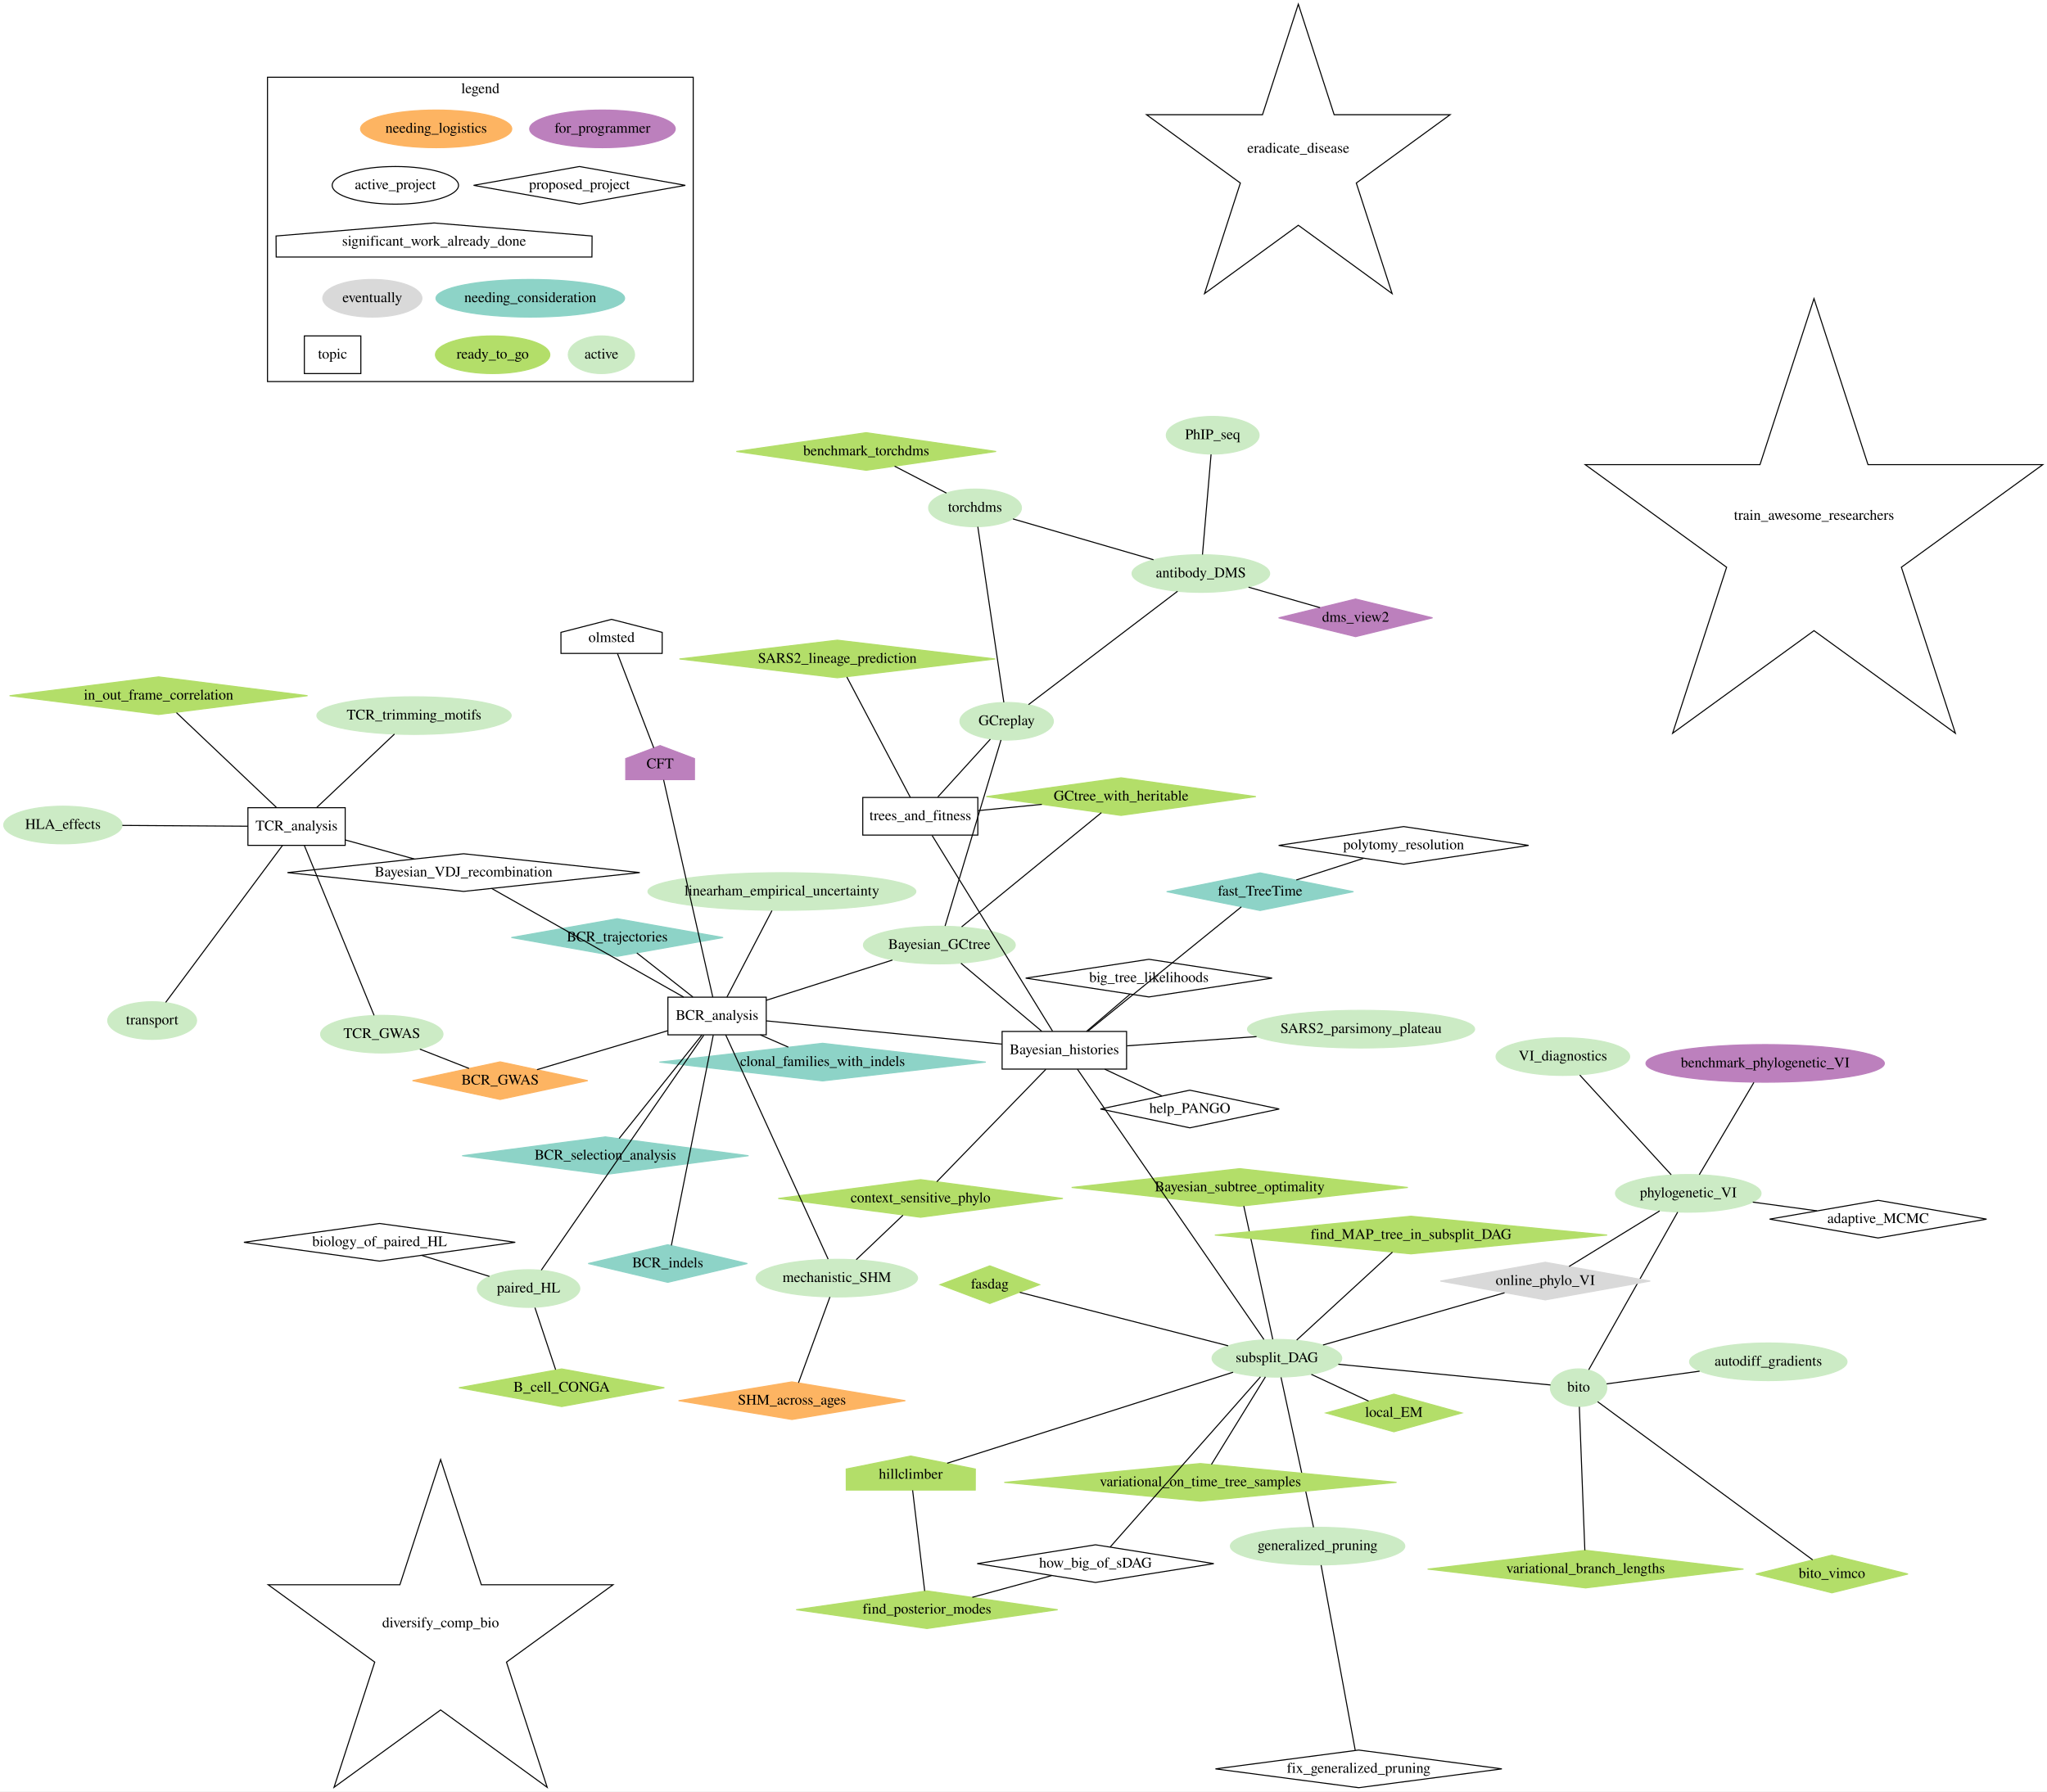
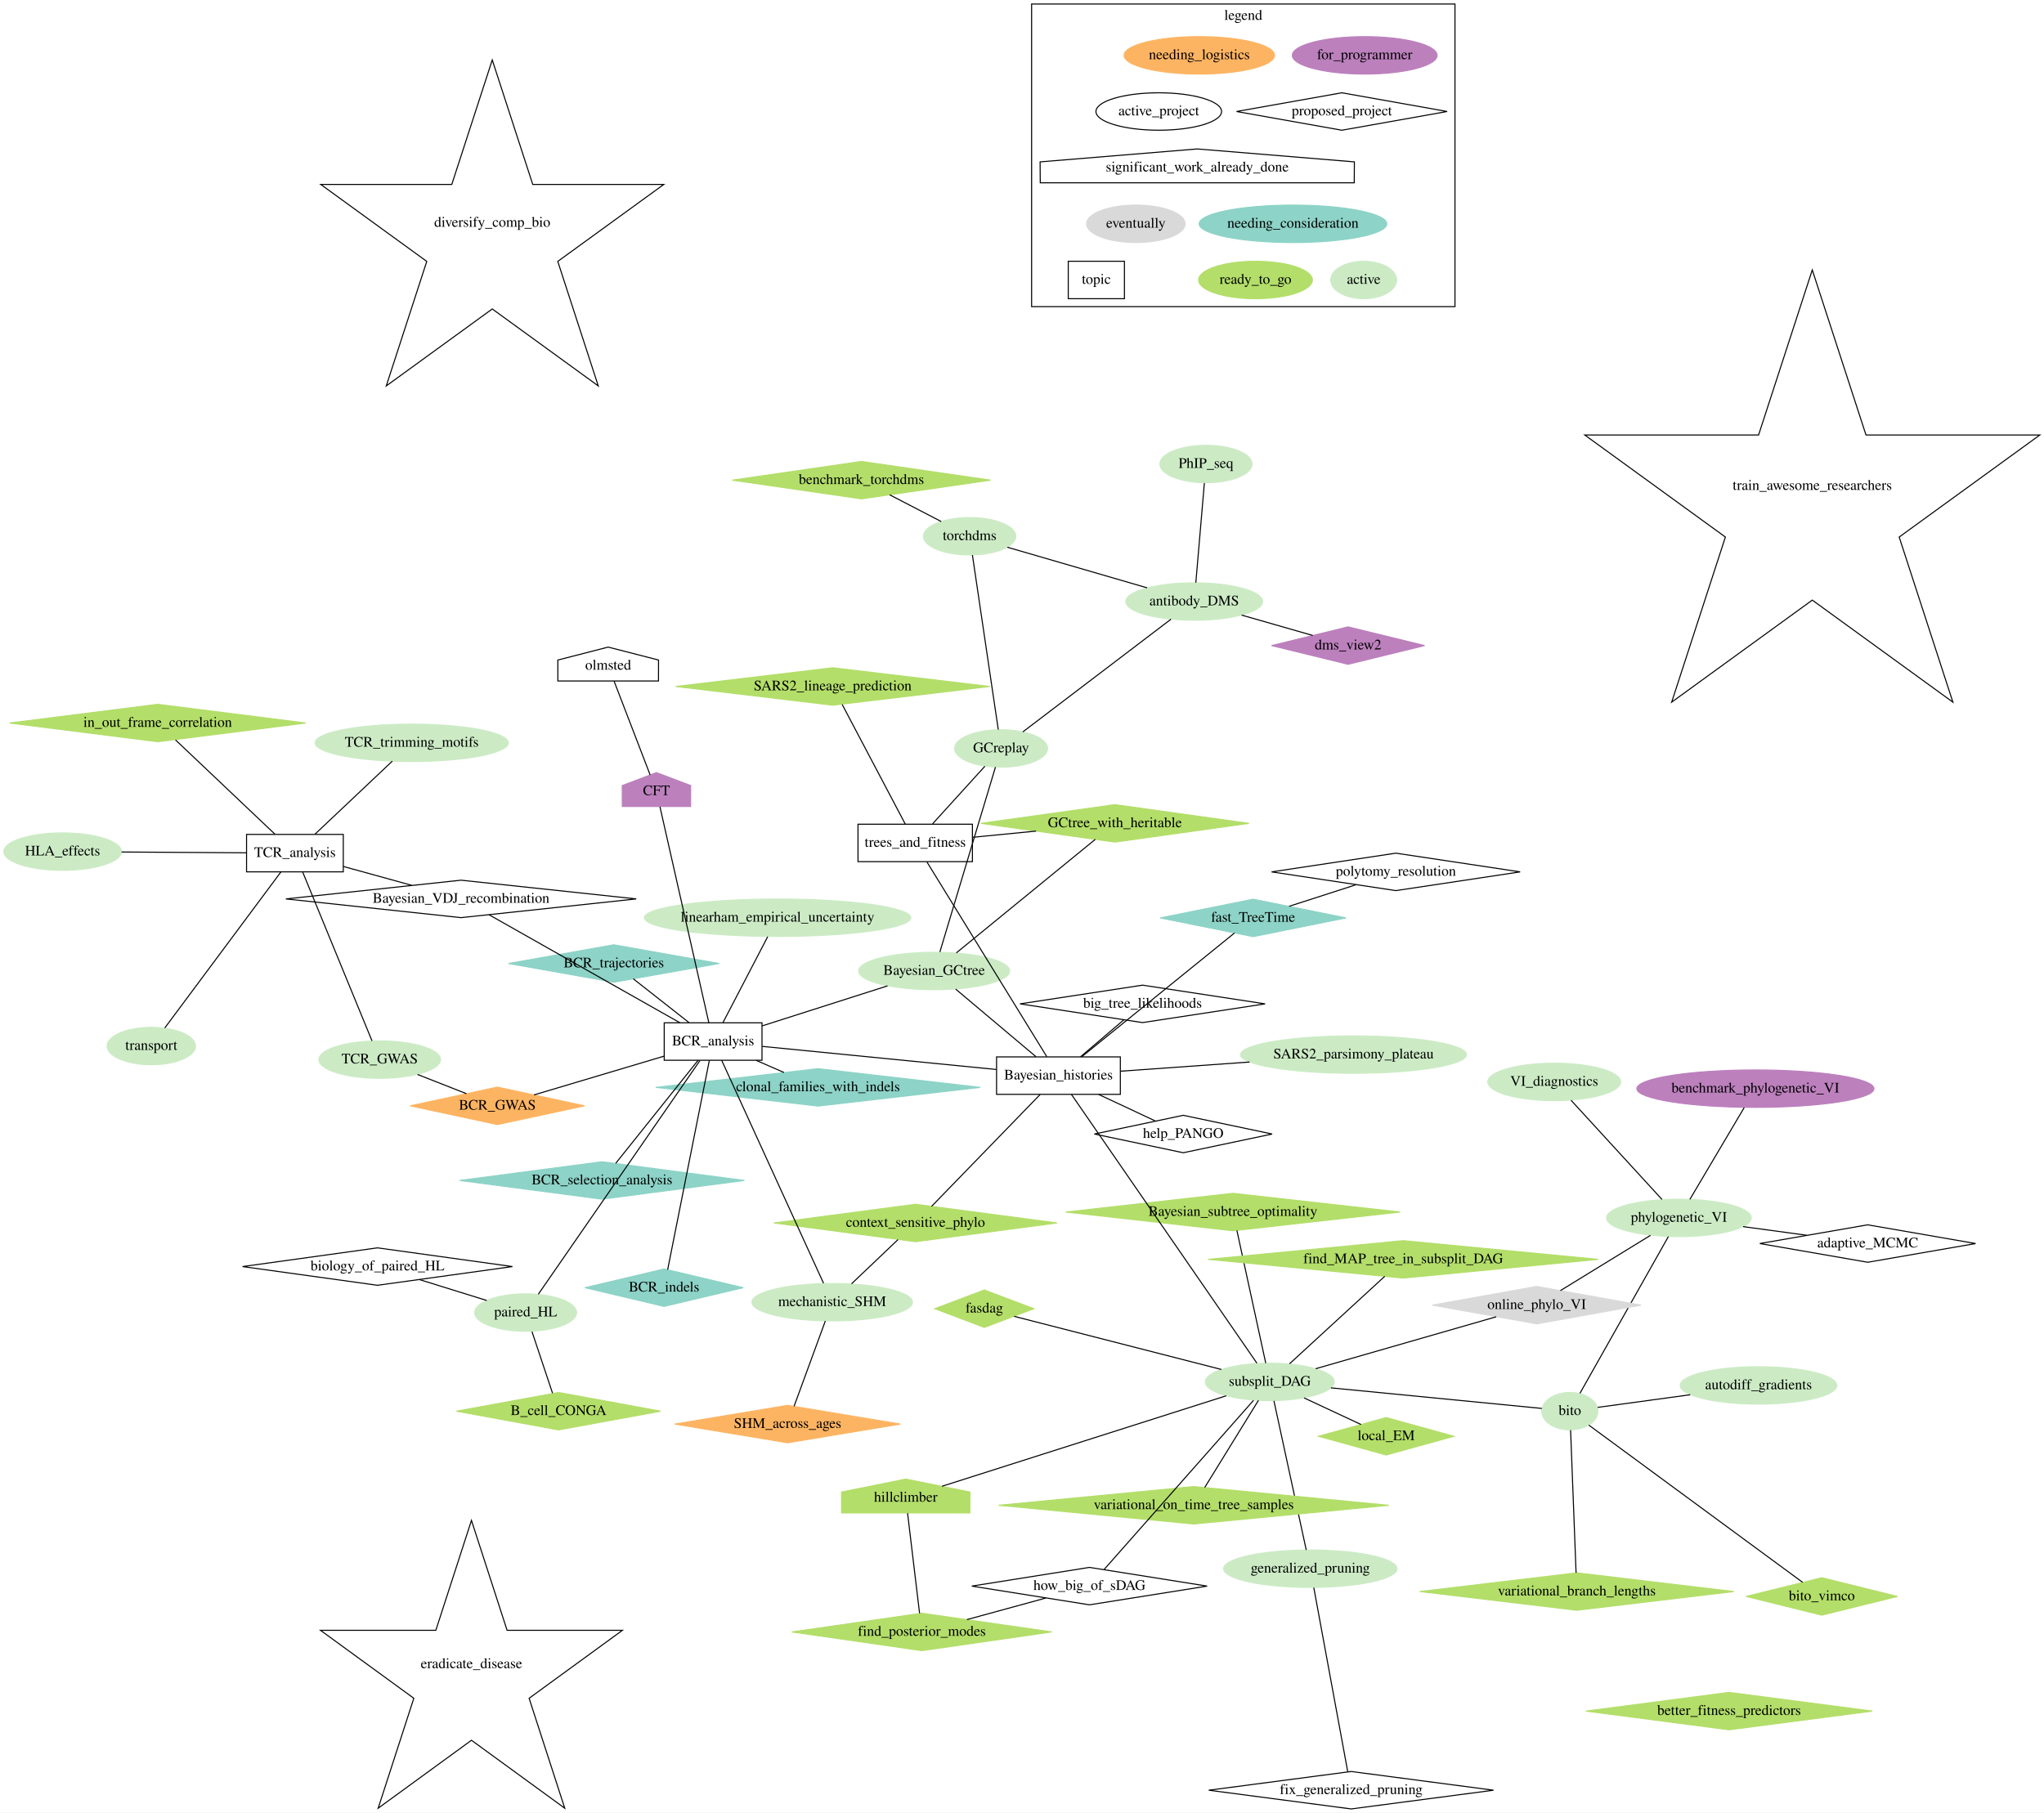
- <svg xmlns="http://www.w3.org/2000/svg" xmlns:xlink="http://www.w3.org/1999/xlink" width="1957pt" height="1713pt" viewBox="0.00 0.00 1957.00 1713.00">
-   <g id="graph0" class="graph" transform="scale(1 1) rotate(0) translate(4 1709)">
-     <polygon fill="#ffffff" stroke="transparent" points="-4,4 -4,-1709 1953,-1709 1953,4 -4,4" />
+ <svg xmlns="http://www.w3.org/2000/svg" xmlns:xlink="http://www.w3.org/1999/xlink" width="1965pt" height="1743pt" viewBox="0.00 0.00 1965.00 1743.00">
+   <g id="graph0" class="graph" transform="scale(1 1) rotate(0) translate(4 1739)">
+     <polygon fill="#ffffff" stroke="transparent" points="-4,4 -4,-1739 1961,-1739 1961,4 -4,4" />
    <g id="clust1" class="cluster">
-       <polygon fill="none" stroke="#000000" points="251.738,-1344.141 251.738,-1635.141 658.738,-1635.141 658.738,-1344.141 251.738,-1344.141" />
-       <text text-anchor="middle" x="455.238" y="-1619.941" font-family="Times,serif" font-size="14.00" fill="#000000">legend</text>
+       <polygon fill="none" stroke="#000000" points="987.738,-1444.141 987.738,-1735.141 1394.738,-1735.141 1394.738,-1444.141 987.738,-1444.141" />
+       <text text-anchor="middle" x="1191.238" y="-1719.941" font-family="Times,serif" font-size="14.00" fill="#000000">legend</text>
    </g>
    <g id="node1" class="node">
-       <ellipse fill="#bc80bd" stroke="#bc80bd" cx="571.976" cy="-1585.782" rx="69.588" ry="18" />
-       <text text-anchor="middle" x="571.976" y="-1582.082" font-family="Times,serif" font-size="14.00" fill="#000000">for_programmer</text>
+       <ellipse fill="#bc80bd" stroke="#bc80bd" cx="1307.976" cy="-1685.782" rx="69.588" ry="18" />
+       <text text-anchor="middle" x="1307.976" y="-1682.082" font-family="Times,serif" font-size="14.00" fill="#000000">for_programmer</text>
    </g>
    <g id="node2" class="node">
-       <ellipse fill="#ccebc5" stroke="#ccebc5" cx="570.976" cy="-1369.782" rx="31.695" ry="18" />
-       <text text-anchor="middle" x="570.976" y="-1366.082" font-family="Times,serif" font-size="14.00" fill="#000000">active</text>
+       <ellipse fill="#ccebc5" stroke="#ccebc5" cx="1306.976" cy="-1469.782" rx="31.695" ry="18" />
+       <text text-anchor="middle" x="1306.976" y="-1466.082" font-family="Times,serif" font-size="14.00" fill="#000000">active</text>
    </g>
    <g id="node3" class="node">
-       <ellipse fill="#b3de69" stroke="#b3de69" cx="466.976" cy="-1369.782" rx="54.691" ry="18" />
-       <text text-anchor="middle" x="466.976" y="-1366.082" font-family="Times,serif" font-size="14.00" fill="#000000">ready_to_go</text>
+       <ellipse fill="#b3de69" stroke="#b3de69" cx="1202.976" cy="-1469.782" rx="54.691" ry="18" />
+       <text text-anchor="middle" x="1202.976" y="-1466.082" font-family="Times,serif" font-size="14.00" fill="#000000">ready_to_go</text>
    </g>
    <g id="node4" class="node">
-       <ellipse fill="#fdb462" stroke="#fdb462" cx="412.976" cy="-1585.782" rx="72.287" ry="18" />
-       <text text-anchor="middle" x="412.976" y="-1582.082" font-family="Times,serif" font-size="14.00" fill="#000000">needing_logistics</text>
+       <ellipse fill="#fdb462" stroke="#fdb462" cx="1148.976" cy="-1685.782" rx="72.287" ry="18" />
+       <text text-anchor="middle" x="1148.976" y="-1682.082" font-family="Times,serif" font-size="14.00" fill="#000000">needing_logistics</text>
    </g>
    <g id="node5" class="node">
-       <ellipse fill="#8dd3c7" stroke="#8dd3c7" cx="502.976" cy="-1423.782" rx="90.184" ry="18" />
-       <text text-anchor="middle" x="502.976" y="-1420.082" font-family="Times,serif" font-size="14.00" fill="#000000">needing_consideration</text>
+       <ellipse fill="#8dd3c7" stroke="#8dd3c7" cx="1238.976" cy="-1523.782" rx="90.184" ry="18" />
+       <text text-anchor="middle" x="1238.976" y="-1520.082" font-family="Times,serif" font-size="14.00" fill="#000000">needing_consideration</text>
    </g>
    <g id="node6" class="node">
-       <ellipse fill="#d9d9d9" stroke="#d9d9d9" cx="351.976" cy="-1423.782" rx="47.392" ry="18" />
-       <text text-anchor="middle" x="351.976" y="-1420.082" font-family="Times,serif" font-size="14.00" fill="#000000">eventually</text>
+       <ellipse fill="#d9d9d9" stroke="#d9d9d9" cx="1087.976" cy="-1523.782" rx="47.392" ry="18" />
+       <text text-anchor="middle" x="1087.976" y="-1520.082" font-family="Times,serif" font-size="14.00" fill="#000000">eventually</text>
    </g>
    <g id="node7" class="node">
-       <polygon fill="none" stroke="#000000" points="340.976,-1387.782 286.976,-1387.782 286.976,-1351.782 340.976,-1351.782 340.976,-1387.782" />
-       <text text-anchor="middle" x="313.976" y="-1366.082" font-family="Times,serif" font-size="14.00" fill="#000000">topic</text>
+       <polygon fill="none" stroke="#000000" points="1076.976,-1487.782 1022.976,-1487.782 1022.976,-1451.782 1076.976,-1451.782 1076.976,-1487.782" />
+       <text text-anchor="middle" x="1049.976" y="-1466.082" font-family="Times,serif" font-size="14.00" fill="#000000">topic</text>
    </g>
    <g id="node8" class="node">
-       <polygon fill="none" stroke="#000000" points="562.044,-1483.344 410.976,-1495.782 259.908,-1483.344 260.049,-1463.219 561.903,-1463.219 562.044,-1483.344" />
-       <text text-anchor="middle" x="410.976" y="-1474.082" font-family="Times,serif" font-size="14.00" fill="#000000">significant_work_already_done</text>
+       <polygon fill="none" stroke="#000000" points="1298.044,-1583.344 1146.976,-1595.782 995.908,-1583.344 996.049,-1563.219 1297.903,-1563.219 1298.044,-1583.344" />
+       <text text-anchor="middle" x="1146.976" y="-1574.082" font-family="Times,serif" font-size="14.00" fill="#000000">significant_work_already_done</text>
    </g>
    <g id="node9" class="node">
-       <polygon fill="none" stroke="#000000" points="549.976,-1549.782 448.762,-1531.782 549.976,-1513.782 651.191,-1531.782 549.976,-1549.782" />
-       <text text-anchor="middle" x="549.976" y="-1528.082" font-family="Times,serif" font-size="14.00" fill="#000000">proposed_project</text>
+       <polygon fill="none" stroke="#000000" points="1285.976,-1649.782 1184.762,-1631.782 1285.976,-1613.782 1387.191,-1631.782 1285.976,-1649.782" />
+       <text text-anchor="middle" x="1285.976" y="-1628.082" font-family="Times,serif" font-size="14.00" fill="#000000">proposed_project</text>
    </g>
    <g id="node10" class="node">
-       <ellipse fill="none" stroke="#000000" cx="373.976" cy="-1531.782" rx="60.389" ry="18" />
-       <text text-anchor="middle" x="373.976" y="-1528.082" font-family="Times,serif" font-size="14.00" fill="#000000">active_project</text>
+       <ellipse fill="none" stroke="#000000" cx="1109.976" cy="-1631.782" rx="60.389" ry="18" />
+       <text text-anchor="middle" x="1109.976" y="-1628.082" font-family="Times,serif" font-size="14.00" fill="#000000">active_project</text>
    </g>
    <g id="node11" class="node">
      <g id="a_node11">
        <a xlink:title="Do posterior estimation using Will's GCtree framework.">
          <ellipse fill="#ccebc5" stroke="#ccebc5" cx="894.052" cy="-805.317" rx="72.588" ry="18" />
          <text text-anchor="middle" x="894.052" y="-801.617" font-family="Times,serif" font-size="14.00" fill="#000000">Bayesian_GCtree</text>
        </a>
      </g>
    </g>
    <g id="node12" class="node">
      <g id="a_node12">
        <a xlink:title="A big collaboration with the Victora and Bloom labs to understand GC maturation with replicate samples.">
          <ellipse fill="#ccebc5" stroke="#ccebc5" cx="958.369" cy="-1019.304" rx="44.693" ry="18" />
          <text text-anchor="middle" x="958.369" y="-1015.604" font-family="Times,serif" font-size="14.00" fill="#000000">GCreplay</text>
        </a>
      </g>
    </g>
    <g id="edge30" class="edge">
      <path fill="none" stroke="#000000" d="M899.535,-823.562C911.717,-864.091 940.906,-961.204 952.99,-1001.407" />
    </g>
    <g id="node53" class="node">
      <g id="a_node53">
        <a xlink:title="GCtree operates under the assumption of a neutral branching process, the parameters of which do not change through the tree. Can we extend this to a process with a heritable component?">
          <polygon fill="#b3de69" stroke="#b3de69" points="1067.785,-965.277 938.921,-947.277 1067.785,-929.277 1196.649,-947.277 1067.785,-965.277" />
          <text text-anchor="middle" x="1067.785" y="-943.577" font-family="Times,serif" font-size="14.00" fill="#000000">GCtree_with_heritable</text>
        </a>
      </g>
    </g>
    <g id="edge31" class="edge">
      <path fill="none" stroke="#000000" d="M915.355,-822.724C949.605,-850.711 1016.366,-905.262 1048.966,-931.9" />
    </g>
    <g id="node25" class="node">
      <g id="a_node25">
        <a xlink:title="What can we learn from deep mutational scanning on antibodies?">
          <ellipse fill="#ccebc5" stroke="#ccebc5" cx="1144.06" cy="-1160.582" rx="65.789" ry="18" />
          <text text-anchor="middle" x="1144.06" y="-1156.882" font-family="Times,serif" font-size="14.00" fill="#000000">antibody_DMS</text>
        </a>
      </g>
    </g>
    <g id="edge33" class="edge">
      <path fill="none" stroke="#000000" d="M979.309,-1035.236C1014.593,-1062.081 1085.576,-1116.086 1121.756,-1143.613" />
    </g>
    <g id="node28" class="node">
      <g id="a_node28">
        <a xlink:title="Develop a DMS analysis package using a modern machine-learning library.">
          <ellipse fill="#ccebc5" stroke="#ccebc5" cx="928.154" cy="-1223.345" rx="44.393" ry="18" />
          <text text-anchor="middle" x="928.154" y="-1219.645" font-family="Times,serif" font-size="14.00" fill="#000000">torchdms</text>
        </a>
      </g>
    </g>
    <g id="edge32" class="edge">
      <path fill="none" stroke="#000000" d="M955.688,-1037.411C949.954,-1076.131 936.558,-1166.594 930.829,-1205.278" />
    </g>
    <g id="node13" class="node">
      <g id="a_node13">
        <a xlink:title="Assya's project understanding the effects of HLA on repertoire.">
          <ellipse fill="#ccebc5" stroke="#ccebc5" cx="56.174" cy="-920.1" rx="56.59" ry="18" />
          <text text-anchor="middle" x="56.174" y="-916.4" font-family="Times,serif" font-size="14.00" fill="#000000">HLA_effects</text>
        </a>
      </g>
    </g>
    <g id="node14" class="node">
      <g id="a_node14">
        <a xlink:title="Develop statistics and software tools for PhIP-seq analyses.">
          <ellipse fill="#ccebc5" stroke="#ccebc5" cx="1155.39" cy="-1292.812" rx="44.393" ry="18" />
          <text text-anchor="middle" x="1155.39" y="-1289.112" font-family="Times,serif" font-size="14.00" fill="#000000">PhIP_seq</text>
        </a>
      </g>
    </g>
    <g id="node15" class="node">
      <g id="a_node15">
        <a xlink:title="GWAS to infer TCR-repertoire features.">
          <ellipse fill="#ccebc5" stroke="#ccebc5" cx="361.018" cy="-720.108" rx="58.49" ry="18" />
          <text text-anchor="middle" x="361.018" y="-716.408" font-family="Times,serif" font-size="14.00" fill="#000000">TCR_GWAS</text>
        </a>
      </g>
    </g>
    <g id="node16" class="node">
      <g id="a_node16">
        <a xlink:title="What sequence-level features determine trimming of TCRs in VDJ recombination?">
          <ellipse fill="#ccebc5" stroke="#ccebc5" cx="391.814" cy="-1024.726" rx="92.883" ry="18" />
          <text text-anchor="middle" x="391.814" y="-1021.026" font-family="Times,serif" font-size="14.00" fill="#000000">TCR_trimming_motifs</text>
        </a>
      </g>
    </g>
    <g id="node17" class="node">
      <g id="a_node17">
        <a xlink:title="Bayesian Inference of Trees via Optimization: a C++/python package">
          <ellipse fill="#ccebc5" stroke="#ccebc5" cx="1505.193" cy="-382.046" rx="27" ry="18" />
          <text text-anchor="middle" x="1505.193" y="-378.346" font-family="Times,serif" font-size="14.00" fill="#000000">bito</text>
        </a>
      </g>
    </g>
    <g id="node18" class="node">
      <g id="a_node18">
        <a xlink:title="How fast is autodiff for phylogenetically-relevant gradients?">
          <ellipse fill="#ccebc5" stroke="#ccebc5" cx="1686.543" cy="-406.821" rx="75.287" ry="18" />
          <text text-anchor="middle" x="1686.543" y="-403.121" font-family="Times,serif" font-size="14.00" fill="#000000">autodiff_gradients</text>
        </a>
      </g>
    </g>
    <g id="edge4" class="edge">
      <path fill="none" stroke="#000000" d="M1531.952,-385.702C1555.303,-388.892 1590.159,-393.654 1620.867,-397.849" />
    </g>
    <g id="node23" class="node">
      <g id="a_node23">
        <a xlink:title="Do variational inference of continuous parameters in phylogenetics.">
          <ellipse fill="#ccebc5" stroke="#ccebc5" cx="1610.024" cy="-567.884" rx="69.588" ry="18" />
          <text text-anchor="middle" x="1610.024" y="-564.184" font-family="Times,serif" font-size="14.00" fill="#000000">phylogenetic_VI</text>
        </a>
      </g>
    </g>
    <g id="edge2" class="edge">
      <path fill="none" stroke="#000000" d="M1514.868,-399.196C1534.686,-434.33 1579.73,-514.18 1599.913,-549.96" />
    </g>
    <g id="node27" class="node">
      <g id="a_node27">
        <a xlink:title="Formalize definitions of and basic lemmas for the subsplit DAG.">
          <ellipse fill="#ccebc5" stroke="#ccebc5" cx="1216.743" cy="-410.189" rx="61.99" ry="18" />
          <text text-anchor="middle" x="1216.743" y="-406.489" font-family="Times,serif" font-size="14.00" fill="#000000">subsplit_DAG</text>
        </a>
      </g>
    </g>
    <g id="edge7" class="edge">
      <path fill="none" stroke="#000000" d="M1478.316,-384.668C1432.302,-389.158 1337.418,-398.415 1275.469,-404.459" />
    </g>
    <g id="node55" class="node">
      <g id="a_node55">
        <a xlink:title="Get Cheng's normalizing flow code working.">
          <polygon fill="#b3de69" stroke="#b3de69" points="1511.853,-226.595 1360.869,-208.595 1511.853,-190.595 1662.837,-208.595 1511.853,-226.595" />
          <text text-anchor="middle" x="1511.853" y="-204.895" font-family="Times,serif" font-size="14.00" fill="#000000">variational_branch_lengths</text>
        </a>
      </g>
    </g>
    <g id="edge6" class="edge">
      <path fill="none" stroke="#000000" d="M1505.893,-363.812C1507.176,-330.412 1509.887,-259.802 1511.162,-226.585" />
    </g>
    <g id="node56" class="node">
      <g id="a_node56">
        <a xlink:title="Get VIMCO working in bito.">
          <polygon fill="#b3de69" stroke="#b3de69" points="1747.372,-221.899 1674.645,-203.899 1747.372,-185.899 1820.099,-203.899 1747.372,-221.899" />
          <text text-anchor="middle" x="1747.372" y="-200.199" font-family="Times,serif" font-size="14.00" fill="#000000">bito_vimco</text>
        </a>
      </g>
    </g>
    <g id="edge5" class="edge">
      <path fill="none" stroke="#000000" d="M1523.396,-368.656C1568.277,-335.642 1683.856,-250.621 1728.958,-217.444" />
    </g>
    <g id="node19" class="node">
      <g id="a_node19">
        <a xlink:title="Generalization of the Felsenstein pruning algorithm to the subsplit DAG.">
          <ellipse fill="#ccebc5" stroke="#ccebc5" cx="1255.66" cy="-230.554" rx="83.386" ry="18" />
          <text text-anchor="middle" x="1255.66" y="-226.854" font-family="Times,serif" font-size="14.00" fill="#000000">generalized_pruning</text>
        </a>
      </g>
    </g>
    <g id="node52" class="node">
      <g id="a_node52">
        <a xlink:title="How could we fix marginalization issues with generalized pruning?">
          <polygon fill="none" stroke="#000000" points="1294.929,-35.563 1158.02,-17.563 1294.929,.437 1431.838,-17.563 1294.929,-35.563" />
          <text text-anchor="middle" x="1294.929" y="-13.863" font-family="Times,serif" font-size="14.00" fill="#000000">fix_generalized_pruning</text>
        </a>
      </g>
    </g>
    <g id="edge20" class="edge">
      <path fill="none" stroke="#000000" d="M1259.008,-212.395C1266.446,-172.054 1284.267,-75.392 1291.645,-35.376" />
    </g>
    <g id="node20" class="node">
      <g id="a_node20">
        <a xlink:title="linearham is our Bayesian method for doing inference of BCR lineage evolution. If we apply it to well-known data sets from the literature, how much uncertainty is there in ancestral sequence inference?">
          <ellipse fill="#ccebc5" stroke="#ccebc5" cx="743.518" cy="-856.526" rx="128.077" ry="18" />
          <text text-anchor="middle" x="743.518" y="-852.826" font-family="Times,serif" font-size="14.00" fill="#000000">linearham_empirical_uncertainty</text>
        </a>
      </g>
    </g>
    <g id="node21" class="node">
      <g id="a_node21">
        <a xlink:title="Design and fit mechanistically-based probabilistic models of the somatic hypermutation process.">
          <ellipse fill="#ccebc5" stroke="#ccebc5" cx="796.04" cy="-486.823" rx="77.187" ry="18" />
          <text text-anchor="middle" x="796.04" y="-483.123" font-family="Times,serif" font-size="14.00" fill="#000000">mechanistic_SHM</text>
        </a>
      </g>
    </g>
    <g id="node41" class="node">
      <g id="a_node41">
        <a xlink:title="Develop phyogenetic methods that enable inference under context-sensitive models.">
          <polygon fill="#b3de69" stroke="#b3de69" points="876.097,-581.024 740.027,-563.024 876.097,-545.024 1012.168,-563.024 876.097,-581.024" />
          <text text-anchor="middle" x="876.097" y="-559.324" font-family="Times,serif" font-size="14.00" fill="#000000">context_sensitive_phylo</text>
        </a>
      </g>
    </g>
    <g id="edge64" class="edge">
      <path fill="none" stroke="#000000" d="M814.608,-504.497C828.096,-517.335 846.199,-534.566 859.266,-547.004" />
    </g>
    <g id="node43" class="node">
      <g id="a_node43">
        <a xlink:title="Perform a detailed investigation of how SHM changes as people age.">
          <polygon fill="#fdb462" stroke="#fdb462" points="753.111,-387.63 644.69,-369.63 753.111,-351.63 861.532,-369.63 753.111,-387.63" />
          <text text-anchor="middle" x="753.111" y="-365.93" font-family="Times,serif" font-size="14.00" fill="#000000">SHM_across_ages</text>
        </a>
      </g>
    </g>
    <g id="edge55" class="edge">
      <path fill="none" stroke="#000000" d="M789.426,-468.769C781.241,-446.425 767.406,-408.655 759.383,-386.751" />
    </g>
    <g id="node22" class="node">
      <g id="a_node22">
        <a xlink:title="Perform clonal family inference with paired heavy and light chain sequences.">
          <ellipse fill="#ccebc5" stroke="#ccebc5" cx="501.324" cy="-476.862" rx="48.993" ry="18" />
          <text text-anchor="middle" x="501.324" y="-473.162" font-family="Times,serif" font-size="14.00" fill="#000000">paired_HL</text>
        </a>
      </g>
    </g>
    <g id="node40" class="node">
      <g id="a_node40">
        <a xlink:title="Adapt CONGA (https://paperpile.com/shared/w2jo9E) for BCR sequences.">
          <polygon fill="#b3de69" stroke="#b3de69" points="532.954,-400.019 434.754,-382.019 532.954,-364.019 631.154,-382.019 532.954,-400.019" />
          <text text-anchor="middle" x="532.954" y="-378.319" font-family="Times,serif" font-size="14.00" fill="#000000">B_cell_CONGA</text>
        </a>
      </g>
    </g>
    <g id="edge65" class="edge">
      <path fill="none" stroke="#000000" d="M507.423,-458.575C513.131,-441.458 521.598,-416.071 527.194,-399.29" />
    </g>
    <g id="node45" class="node">
      <g id="a_node45">
        <a xlink:title="What does paired clustering tell us about how heavy and light chain clustering works?">
          <polygon fill="none" stroke="#000000" points="358.902,-539.093 229.199,-521.093 358.902,-503.093 488.604,-521.093 358.902,-539.093" />
          <text text-anchor="middle" x="358.902" y="-517.393" font-family="Times,serif" font-size="14.00" fill="#000000">biology_of_paired_HL</text>
        </a>
      </g>
    </g>
    <g id="edge48" class="edge">
      <path fill="none" stroke="#000000" d="M463.905,-488.483C443.96,-494.678 419.411,-502.301 399.066,-508.62" />
    </g>
    <g id="node24" class="node">
      <g id="a_node24">
        <a xlink:title="How well are existing phylo VI tools doing?">
          <ellipse fill="#bc80bd" stroke="#bc80bd" cx="1683.551" cy="-692.166" rx="113.98" ry="18" />
          <text text-anchor="middle" x="1683.551" y="-688.466" font-family="Times,serif" font-size="14.00" fill="#000000">benchmark_phylogenetic_VI</text>
        </a>
      </g>
    </g>
    <g id="edge9" class="edge">
      <path fill="none" stroke="#000000" d="M1620.559,-585.691C1634.457,-609.183 1658.79,-650.313 1672.797,-673.989" />
    </g>
    <g id="node60" class="node">
      <g id="a_node60">
        <a xlink:title="Use variational inference as a proposal distribution for MCMC.">
          <polygon fill="none" stroke="#000000" points="1791.526,-561.233 1687.796,-543.233 1791.526,-525.233 1895.255,-543.233 1791.526,-561.233" />
          <text text-anchor="middle" x="1791.526" y="-539.533" font-family="Times,serif" font-size="14.00" fill="#000000">adaptive_MCMC</text>
        </a>
      </g>
    </g>
    <g id="edge1" class="edge">
      <path fill="none" stroke="#000000" d="M1671.726,-559.504C1691.56,-556.81 1713.464,-553.835 1733.059,-551.174" />
    </g>
    <g id="node62" class="node">
      <g id="a_node62">
        <a xlink:title="Online (i.e. incremental) phylogenetic variational inference.">
          <polygon fill="#d9d9d9" stroke="#d9d9d9" points="1473.327,-502.013 1372.95,-484.013 1473.327,-466.013 1573.704,-484.013 1473.327,-502.013" />
          <text text-anchor="middle" x="1473.327" y="-480.313" font-family="Times,serif" font-size="14.00" fill="#000000">online_phylo_VI</text>
        </a>
      </g>
    </g>
    <g id="edge8" class="edge">
      <path fill="none" stroke="#000000" d="M1582.69,-551.113C1557.29,-535.529 1519.899,-512.587 1496.083,-497.975" />
    </g>
    <g id="edge36" class="edge">
      <path fill="none" stroke="#000000" d="M1145.612,-1178.691C1147.769,-1203.871 1151.654,-1249.208 1153.821,-1274.498" />
    </g>
    <g id="edge35" class="edge">
      <path fill="none" stroke="#000000" d="M1098.799,-1173.739C1058.859,-1185.35 1001.398,-1202.053 964.418,-1212.803" />
    </g>
    <g id="node42" class="node">
      <g id="a_node42">
        <a xlink:title="Develop the next version of dms-view, with abilities to compare between data sets and also show K_D inferences.">
          <polygon fill="#bc80bd" stroke="#bc80bd" points="1291.983,-1136.215 1218.418,-1118.215 1291.983,-1100.215 1365.548,-1118.215 1291.983,-1136.215" />
          <text text-anchor="middle" x="1291.983" y="-1114.515" font-family="Times,serif" font-size="14.00" fill="#000000">dms_view2</text>
        </a>
      </g>
    </g>
    <g id="edge37" class="edge">
      <path fill="none" stroke="#000000" d="M1189.649,-1147.525C1211.72,-1141.203 1237.764,-1133.744 1258.055,-1127.932" />
    </g>
    <g id="node26" class="node">
      <g id="a_node26">
        <a xlink:title="Use a graph to capture the ensemble of maximally-parsimonious trees for SARS-Cov-2 data. How much uncertainty is there? How does PANGO look?">
          <ellipse fill="#ccebc5" stroke="#ccebc5" cx="1297.22" cy="-724.895" rx="108.581" ry="18" />
          <text text-anchor="middle" x="1297.22" y="-721.195" font-family="Times,serif" font-size="14.00" fill="#000000">SARS2_parsimony_plateau</text>
        </a>
      </g>
    </g>
    <g id="edge12" class="edge">
      <path fill="none" stroke="#000000" d="M1220.688,-391.976C1228.167,-357.457 1244.32,-282.897 1251.762,-248.548" />
    </g>
    <g id="node32" class="node">
      <g id="a_node32">
        <a xlink:title="What happens when we start ML algorithms at random starting points? What does it tell us about the phylogenetic likelihood surface?">
          <polygon fill="#b3de69" stroke="#b3de69" points="928.443,-304.295 866.723,-316.733 805.004,-304.295 805.061,-284.17 928.386,-284.17 928.443,-304.295" />
          <text text-anchor="middle" x="866.723" y="-295.033" font-family="Times,serif" font-size="14.00" fill="#000000">hillclimber</text>
        </a>
      </g>
    </g>
    <g id="edge11" class="edge">
      <path fill="none" stroke="#000000" d="M1174.87,-396.856C1105.099,-374.639 966.337,-330.452 901.553,-309.823" />
    </g>
    <g id="node46" class="node">
      <g id="a_node46">
        <a xlink:title="How does the Bayesian posterior distribution of n taxa change when an n+1st taxon is added to the tree?">
          <polygon fill="#b3de69" stroke="#b3de69" points="1181.234,-591.529 1020.529,-573.529 1181.234,-555.529 1341.939,-573.529 1181.234,-591.529" />
          <text text-anchor="middle" x="1181.234" y="-569.829" font-family="Times,serif" font-size="14.00" fill="#000000">Bayesian_subtree_optimality</text>
        </a>
      </g>
    </g>
    <g id="edge16" class="edge">
      <path fill="none" stroke="#000000" d="M1212.807,-428.294C1205.945,-459.857 1191.877,-524.57 1185.079,-555.84" />
    </g>
    <g id="node47" class="node">
      <g id="a_node47">
        <a xlink:title="Develop NJ and parsimony approaches to reconstructing the sDAG.">
          <polygon fill="#b3de69" stroke="#b3de69" points="942.283,-498.582 894.69,-480.582 942.283,-462.582 989.876,-480.582 942.283,-498.582" />
          <text text-anchor="middle" x="942.283" y="-476.882" font-family="Times,serif" font-size="14.00" fill="#000000">fasdag</text>
        </a>
      </g>
    </g>
    <g id="edge17" class="edge">
      <path fill="none" stroke="#000000" d="M1170.184,-422.13C1113.138,-436.761 1018.255,-461.097 970.941,-473.232" />
    </g>
    <g id="node48" class="node">
      <g id="a_node48">
        <a xlink:title="Develop variational models and fit them to time-tree MCMC samples. How well do they fit?">
          <polygon fill="#b3de69" stroke="#b3de69" points="1143.618,-309.551 956.102,-291.551 1143.618,-273.551 1331.134,-291.551 1143.618,-309.551" />
          <text text-anchor="middle" x="1143.618" y="-287.851" font-family="Times,serif" font-size="14.00" fill="#000000">variational_on_time_tree_samples</text>
        </a>
      </g>
    </g>
    <g id="edge19" class="edge">
      <path fill="none" stroke="#000000" d="M1205.795,-392.428C1191.85,-369.804 1167.915,-330.971 1154.165,-308.663" />
    </g>
    <g id="node54" class="node">
      <g id="a_node54">
        <a xlink:title="Develop an EM algorithm for variational inference that uses local computation. Go Hogwild.">
          <polygon fill="#b3de69" stroke="#b3de69" points="1328.607,-375.901 1263.585,-357.901 1328.607,-339.901 1393.628,-357.901 1328.607,-375.901" />
          <text text-anchor="middle" x="1328.607" y="-354.201" font-family="Times,serif" font-size="14.00" fill="#000000">local_EM</text>
        </a>
      </g>
    </g>
    <g id="edge13" class="edge">
      <path fill="none" stroke="#000000" d="M1249.7,-394.784C1267.23,-386.59 1288.404,-376.693 1304.403,-369.215" />
    </g>
    <g id="node58" class="node">
      <g id="a_node58">
        <a xlink:title="Can we quickly find the MAP tree in the subsplit DAG?">
          <polygon fill="#b3de69" stroke="#b3de69" points="1344.963,-546.024 1157.447,-528.024 1344.963,-510.024 1532.479,-528.024 1344.963,-546.024" />
          <text text-anchor="middle" x="1344.963" y="-524.324" font-family="Times,serif" font-size="14.00" fill="#000000">find_MAP_tree_in_subsplit_DAG</text>
        </a>
      </g>
    </g>
    <g id="edge18" class="edge">
      <path fill="none" stroke="#000000" d="M1235.662,-427.576C1260.322,-450.239 1303.132,-489.582 1327.206,-511.706" />
    </g>
    <g id="node61" class="node">
      <g id="a_node61">
        <a xlink:title="How big of a subsplit DAG is actually required to get reasonable estimates (with uncertaintly quantification) of key parameters?">
          <polygon fill="none" stroke="#000000" points="1043.336,-231.83 930.223,-213.83 1043.336,-195.83 1156.449,-213.83 1043.336,-231.83" />
          <text text-anchor="middle" x="1043.336" y="-210.13" font-family="Times,serif" font-size="14.00" fill="#000000">how_big_of_sDAG</text>
        </a>
      </g>
    </g>
    <g id="edge15" class="edge">
      <path fill="none" stroke="#000000" d="M1201.048,-392.417C1167.533,-354.466 1089.422,-266.017 1057.406,-229.763" />
    </g>
    <g id="edge10" class="edge">
      <path fill="none" stroke="#000000" d="M1260.851,-422.88C1309.711,-436.938 1387.737,-459.387 1434.406,-472.815" />
    </g>
-     <g id="node66" class="node">
+     <g id="node67" class="node">
      <polygon fill="none" stroke="#000000" points="1073.045,-722.703 954.045,-722.703 954.045,-686.703 1073.045,-686.703 1073.045,-722.703" />
      <text text-anchor="middle" x="1013.545" y="-701.003" font-family="Times,serif" font-size="14.00" fill="#000000">Bayesian_histories</text>
    </g>
    <g id="edge14" class="edge">
      <path fill="none" stroke="#000000" d="M1204.338,-428.169C1168.062,-480.747 1062.444,-633.829 1026.046,-686.584" />
    </g>
-     <g id="node64" class="node">
-       <g id="a_node64">
+     <g id="node65" class="node">
+       <g id="a_node65">
        <a xlink:title="Perform futher benchmarking of torchdms and other methods.">
          <polygon fill="#b3de69" stroke="#b3de69" points="824.129,-1295.297 699.956,-1277.297 824.129,-1259.297 948.301,-1277.297 824.129,-1295.297" />
          <text text-anchor="middle" x="824.129" y="-1273.597" font-family="Times,serif" font-size="14.00" fill="#000000">benchmark_torchdms</text>
        </a>
      </g>
    </g>
    <g id="edge34" class="edge">
      <path fill="none" stroke="#000000" d="M900.822,-1237.52C885.532,-1245.45 866.538,-1255.302 851.277,-1263.216" />
    </g>
    <g id="node29" class="node">
      <g id="a_node29">
        <a xlink:title="Compare TCR repertoires via optimal transport.">
          <ellipse fill="#ccebc5" stroke="#ccebc5" cx="141.466" cy="-733.134" rx="42.494" ry="18" />
          <text text-anchor="middle" x="141.466" y="-729.434" font-family="Times,serif" font-size="14.00" fill="#000000">transport</text>
        </a>
      </g>
    </g>
    <g id="node30" class="node">
      <g id="a_node30">
        <a xlink:title="How will we know if VI is giving a good approximation?">
          <ellipse fill="#ccebc5" stroke="#ccebc5" cx="1490.155" cy="-698.655" rx="63.889" ry="18" />
          <text text-anchor="middle" x="1490.155" y="-694.955" font-family="Times,serif" font-size="14.00" fill="#000000">VI_diagnostics</text>
        </a>
      </g>
    </g>
    <g id="edge3" class="edge">
      <path fill="none" stroke="#000000" d="M1506.321,-681.018C1529.199,-656.06 1570.785,-610.692 1593.732,-585.659" />
    </g>
    <g id="node31" class="node">
      <g id="a_node31">
        <a xlink:title="The Clonal Family Tree pipeline to do clonal family inference and then phylogenetics.">
          <polygon fill="#bc80bd" stroke="#bc80bd" points="659.955,-983.64 627.079,-996.078 594.202,-983.64 594.232,-963.515 659.925,-963.515 659.955,-983.64" />
          <text text-anchor="middle" x="627.079" y="-974.378" font-family="Times,serif" font-size="14.00" fill="#000000">CFT</text>
        </a>
      </g>
    </g>
    <g id="node33" class="node">
      <g id="a_node33">
        <a xlink:title="A visualization tool for BCR lineages.">
          <polygon fill="none" stroke="#000000" points="629.079,-1104.323 580.674,-1116.761 532.268,-1104.323 532.313,-1084.199 629.034,-1084.199 629.079,-1104.323" />
          <text text-anchor="middle" x="580.674" y="-1095.061" font-family="Times,serif" font-size="14.00" fill="#000000">olmsted</text>
        </a>
      </g>
    </g>
    <g id="edge53" class="edge">
      <path fill="none" stroke="#000000" d="M621.012,-993.855C611.971,-1017.367 595.088,-1061.275 586.306,-1084.113" />
    </g>
    <g id="node49" class="node">
      <g id="a_node49">
        <a xlink:title="Can we do something to quickly find posterior modes in the phylogenetic posterior? Can we do better than hillclimbing?">
          <polygon fill="#b3de69" stroke="#b3de69" points="882.18,-187.76 757.169,-169.76 882.18,-151.76 1007.191,-169.76 882.18,-187.76" />
          <text text-anchor="middle" x="882.18" y="-166.06" font-family="Times,serif" font-size="14.00" fill="#000000">find_posterior_modes</text>
        </a>
      </g>
    </g>
    <g id="edge21" class="edge">
      <path fill="none" stroke="#000000" d="M868.497,-283.938C871.351,-260.118 876.957,-213.347 880.033,-187.676" />
    </g>
    <g id="node34" class="node">
      <g id="a_node34">
        <a xlink:title="Do a GWAS for BCR repertoire features. Can we learn about SHM too?">
          <polygon fill="#fdb462" stroke="#fdb462" points="474.148,-693.654 390.361,-675.654 474.148,-657.654 557.934,-675.654 474.148,-693.654" />
          <text text-anchor="middle" x="474.148" y="-671.953" font-family="Times,serif" font-size="14.00" fill="#000000">BCR_GWAS</text>
        </a>
      </g>
    </g>
    <g id="edge57" class="edge">
      <path fill="none" stroke="#000000" d="M444.424,-687.333C430.022,-692.993 412.597,-699.84 397.406,-705.809" />
    </g>
    <g id="node35" class="node">
      <g id="a_node35">
        <a xlink:title="What sequence features lead to indels in BCR sequences?">
          <polygon fill="#8dd3c7" stroke="#8dd3c7" points="634.402,-518.782 558.321,-500.782 634.402,-482.782 710.483,-500.782 634.402,-518.782" />
          <text text-anchor="middle" x="634.402" y="-497.082" font-family="Times,serif" font-size="14.00" fill="#000000">BCR_indels</text>
        </a>
      </g>
    </g>
    <g id="node36" class="node">
      <g id="a_node36">
        <a xlink:title="Can we do better clonal family clustering in the presence of indels?">
          <polygon fill="#8dd3c7" stroke="#8dd3c7" points="782.417,-711.4 626.403,-693.4 782.417,-675.4 938.43,-693.4 782.417,-711.4" />
          <text text-anchor="middle" x="782.417" y="-689.7" font-family="Times,serif" font-size="14.00" fill="#000000">clonal_families_with_indels</text>
        </a>
      </g>
    </g>
    <g id="node37" class="node">
      <g id="a_node37">
        <a xlink:title="Is there a correlation between the characteristics of the in-frame and out-of-frame TCR sequences?">
          <polygon fill="#b3de69" stroke="#b3de69" points="147.59,-1061.766 5.152,-1043.766 147.59,-1025.766 290.029,-1043.766 147.59,-1061.766" />
          <text text-anchor="middle" x="147.59" y="-1040.066" font-family="Times,serif" font-size="14.00" fill="#000000">in_out_frame_correlation</text>
        </a>
      </g>
    </g>
    <g id="node38" class="node">
      <g id="a_node38">
-         <a xlink:title="Improve dN/dS analysis for BCR lineages, looking site-wise and per-lineage.">
+         <a xlink:title="Improve dN/dS analysis for BCR lineages, looking site-wise and per-lineage. Compare with germline variation https://app.slack.com/client/T02A75JTQ/C02T32BEX44?cdn_fallback=1 ">
          <polygon fill="#8dd3c7" stroke="#8dd3c7" points="574.743,-621.892 437.834,-603.892 574.743,-585.892 711.652,-603.892 574.743,-621.892" />
          <text text-anchor="middle" x="574.743" y="-600.192" font-family="Times,serif" font-size="14.00" fill="#000000">BCR_selection_analysis</text>
        </a>
      </g>
    </g>
    <g id="node39" class="node">
      <g id="a_node39">
-         <a xlink:title="Look for patterns in BCR sequence evolution. Do they fall into 'trajectories'?">
+         <a xlink:title="Look for patterns in BCR sequence evolution. Do they fall into 'trajectories'? see https://paperpile.com/shared/34RImX ">
          <polygon fill="#8dd3c7" stroke="#8dd3c7" points="586.086,-830.511 484.871,-812.511 586.086,-794.511 687.3,-812.511 586.086,-830.511" />
          <text text-anchor="middle" x="586.086" y="-808.811" font-family="Times,serif" font-size="14.00" fill="#000000">BCR_trajectories</text>
        </a>
      </g>
    </g>
    <g id="node44" class="node">
      <g id="a_node44">
        <a xlink:title="Can we do Bayesian estimation of VDJ recombination models?">
          <polygon fill="none" stroke="#000000" points="439.231,-892.621 270.819,-874.621 439.231,-856.621 607.643,-874.621 439.231,-892.621" />
          <text text-anchor="middle" x="439.231" y="-870.921" font-family="Times,serif" font-size="14.00" fill="#000000">Bayesian_VDJ_recombination</text>
        </a>
      </g>
    </g>
    <g id="node50" class="node">
      <g id="a_node50">
        <a xlink:title="What sort of tooling would actually help PANGO do their job better?">
          <polygon fill="none" stroke="#000000" points="1133.505,-666.543 1048.042,-648.543 1133.505,-630.543 1218.968,-648.543 1133.505,-666.543" />
          <text text-anchor="middle" x="1133.505" y="-644.843" font-family="Times,serif" font-size="14.00" fill="#000000">help_PANGO</text>
        </a>
      </g>
    </g>
    <g id="node51" class="node">
      <g id="a_node51">
        <a xlink:title="How can we bridge the gap between parsimony and full Felsenstein likelihoods?">
          <polygon fill="none" stroke="#000000" points="1094.389,-791.7 976.585,-773.7 1094.389,-755.7 1212.194,-773.7 1094.389,-791.7" />
          <text text-anchor="middle" x="1094.389" y="-770" font-family="Times,serif" font-size="14.00" fill="#000000">big_tree_likelihoods</text>
        </a>
      </g>
    </g>
    <g id="node57" class="node">
      <g id="a_node57">
        <a xlink:title="Speed up ML inference of time trees.">
          <polygon fill="#8dd3c7" stroke="#8dd3c7" points="1200.673,-874.347 1111.356,-856.347 1200.673,-838.347 1289.99,-856.347 1200.673,-874.347" />
          <text text-anchor="middle" x="1200.673" y="-852.648" font-family="Times,serif" font-size="14.00" fill="#000000">fast_TreeTime</text>
        </a>
      </g>
    </g>
    <g id="node59" class="node">
      <g id="a_node59">
        <a xlink:title="Can we quickly resolve sequence-level polytomies using timing/geography?">
          <polygon fill="none" stroke="#000000" points="1337.919,-918.615 1218.438,-900.615 1337.919,-882.615 1457.4,-900.615 1337.919,-918.615" />
          <text text-anchor="middle" x="1337.919" y="-896.914" font-family="Times,serif" font-size="14.00" fill="#000000">polytomy_resolution</text>
        </a>
      </g>
    </g>
    <g id="edge29" class="edge">
      <path fill="none" stroke="#000000" d="M1235.306,-867.518C1254.841,-873.819 1279.292,-881.705 1299.426,-888.199" />
    </g>
    <g id="edge22" class="edge">
      <path fill="none" stroke="#000000" d="M1001.415,-202.366C978.1,-195.99 949.125,-188.067 925.577,-181.627" />
    </g>
    <g id="node63" class="node">
      <g id="a_node63">
        <a xlink:title="Predict future dominant clades of SARS-Cov-2.">
          <polygon fill="#b3de69" stroke="#b3de69" points="796.517,-1096.889 645.533,-1078.889 796.517,-1060.889 947.501,-1078.889 796.517,-1096.889" />
          <text text-anchor="middle" x="796.517" y="-1075.189" font-family="Times,serif" font-size="14.00" fill="#000000">SARS2_lineage_prediction</text>
        </a>
      </g>
    </g>
-     <g id="node65" class="node">
+     <g id="node64" class="node">
+       <g id="a_node64">
+         <a xlink:title="Can we do better than LBI for local fitness prediction?">
+           <polygon fill="#b3de69" stroke="#b3de69" points="1658.238,-111.641 1520.491,-93.641 1658.238,-75.641 1795.985,-93.641 1658.238,-111.641" />
+           <text text-anchor="middle" x="1658.238" y="-89.941" font-family="Times,serif" font-size="14.00" fill="#000000">better_fitness_predictors</text>
+         </a>
+       </g>
+     </g>
+     <g id="node66" class="node">
      <polygon fill="none" stroke="#000000" points="728.542,-755.477 634.542,-755.477 634.542,-719.477 728.542,-719.477 728.542,-755.477" />
      <text text-anchor="middle" x="681.542" y="-733.777" font-family="Times,serif" font-size="14.00" fill="#000000">BCR_analysis</text>
    </g>
    <g id="edge46" class="edge">
      <path fill="none" stroke="#000000" d="M728.705,-752.533C764.655,-764.01 813.838,-779.711 849.203,-791" />
    </g>
    <g id="edge45" class="edge">
      <path fill="none" stroke="#000000" d="M690.955,-755.558C702.603,-777.934 722.327,-815.821 734.017,-838.275" />
    </g>
    <g id="edge54" class="edge">
      <path fill="none" stroke="#000000" d="M689.776,-719.451C710.851,-673.316 766.565,-551.348 787.726,-505.023" />
    </g>
    <g id="edge43" class="edge">
      <path fill="none" stroke="#000000" d="M668.869,-719.151C635.62,-671.068 546.196,-541.752 513.506,-494.479" />
    </g>
    <g id="edge44" class="edge">
      <path fill="none" stroke="#000000" d="M677.448,-755.561C667.083,-801.352 639.949,-921.218 630.434,-963.253" />
    </g>
    <g id="edge56" class="edge">
      <path fill="none" stroke="#000000" d="M634.481,-723.448C596.476,-712.119 543.831,-696.426 509.392,-686.16" />
    </g>
    <g id="edge40" class="edge">
      <path fill="none" stroke="#000000" d="M677.921,-719.297C669.082,-674.914 646.492,-561.49 637.843,-518.06" />
    </g>
    <g id="edge41" class="edge">
      <path fill="none" stroke="#000000" d="M722.862,-719.422C731.786,-715.523 741.103,-711.452 749.646,-707.719" />
    </g>
    <g id="edge38" class="edge">
      <path fill="none" stroke="#000000" d="M667.138,-719.461C646.299,-693.396 608.039,-645.54 587.914,-620.366" />
    </g>
    <g id="edge39" class="edge">
      <path fill="none" stroke="#000000" d="M658.434,-755.641C641.992,-768.566 620.181,-785.711 604.82,-797.785" />
    </g>
    <g id="edge47" class="edge">
      <path fill="none" stroke="#000000" d="M649.615,-755.547C601.423,-782.823 510.966,-834.02 466.008,-859.466" />
    </g>
    <g id="edge42" class="edge">
      <path fill="none" stroke="#000000" d="M728.757,-732.816C787.925,-726.975 889.372,-716.961 953.861,-710.595" />
    </g>
    <g id="edge24" class="edge">
      <path fill="none" stroke="#000000" d="M991.906,-722.923C969.981,-741.385 936.305,-769.74 914.731,-787.906" />
    </g>
    <g id="edge25" class="edge">
      <path fill="none" stroke="#000000" d="M1073.359,-708.96C1109.283,-711.518 1155.903,-714.836 1197.292,-717.782" />
    </g>
    <g id="edge23" class="edge">
      <path fill="none" stroke="#000000" d="M995.858,-686.471C968.741,-658.519 917.338,-605.534 891.598,-579.002" />
    </g>
    <g id="edge26" class="edge">
      <path fill="none" stroke="#000000" d="M1052.162,-686.624C1069.97,-678.287 1090.668,-668.597 1106.728,-661.079" />
    </g>
    <g id="edge28" class="edge">
      <path fill="none" stroke="#000000" d="M1034.786,-722.831C1047.698,-733.851 1064.009,-747.772 1076.303,-758.264" />
    </g>
    <g id="edge27" class="edge">
      <path fill="none" stroke="#000000" d="M1036.117,-722.995C1073.737,-753.481 1148.501,-814.068 1182.764,-841.835" />
    </g>
-     <g id="node67" class="node">
+     <g id="node68" class="node">
      <polygon fill="none" stroke="#000000" points="326.021,-936.651 233.021,-936.651 233.021,-900.651 326.021,-900.651 326.021,-936.651" />
      <text text-anchor="middle" x="279.521" y="-914.951" font-family="Times,serif" font-size="14.00" fill="#000000">TCR_analysis</text>
    </g>
    <g id="edge60" class="edge">
      <path fill="none" stroke="#000000" d="M232.972,-918.953C198.07,-919.179 150.123,-919.49 112.966,-919.731" />
    </g>
    <g id="edge58" class="edge">
      <path fill="none" stroke="#000000" d="M287.042,-900.328C302.606,-862.409 338.185,-775.733 353.633,-738.1" />
    </g>
    <g id="edge62" class="edge">
      <path fill="none" stroke="#000000" d="M298.825,-936.886C319.644,-956.552 352.562,-987.648 373.135,-1007.082" />
    </g>
    <g id="edge61" class="edge">
      <path fill="none" stroke="#000000" d="M266.032,-900.525C239.436,-864.785 180.547,-785.65 154.404,-750.519" />
    </g>
    <g id="edge59" class="edge">
      <path fill="none" stroke="#000000" d="M260.337,-936.843C234.609,-961.242 189.321,-1004.191 164.698,-1027.541" />
    </g>
    <g id="edge63" class="edge">
      <path fill="none" stroke="#000000" d="M326.145,-905.797C346.861,-900.086 371.209,-893.374 391.995,-887.643" />
    </g>
-     <g id="node68" class="node">
+     <g id="node69" class="node">
      <polygon fill="none" stroke="#000000" points="930.837,-946.455 820.837,-946.455 820.837,-910.455 930.837,-910.455 930.837,-946.455" />
      <text text-anchor="middle" x="875.837" y="-924.755" font-family="Times,serif" font-size="14.00" fill="#000000">trees_and_fitness</text>
    </g>
    <g id="edge50" class="edge">
      <path fill="none" stroke="#000000" d="M892.539,-946.839C907.235,-963.016 928.465,-986.386 942.809,-1002.176" />
    </g>
    <g id="edge49" class="edge">
      <path fill="none" stroke="#000000" d="M930.842,-933.848C949.896,-935.717 971.603,-937.846 992.03,-939.849" />
    </g>
    <g id="edge51" class="edge">
      <path fill="none" stroke="#000000" d="M866.269,-946.601C850.859,-975.827 820.743,-1032.943 805.629,-1061.608" />
    </g>
    <g id="edge52" class="edge">
      <path fill="none" stroke="#000000" d="M887.106,-910.144C912.993,-868.082 976.463,-764.956 1002.314,-722.952" />
    </g>
-     <g id="node69" class="node">
-       <polygon fill="none" stroke="#000000" points="1948.95,-1264.699 1781.869,-1264.699 1730.238,-1423.454 1678.607,-1264.699 1511.526,-1264.699 1646.698,-1166.583 1595.067,-1007.828 1730.238,-1105.944 1865.409,-1007.828 1813.779,-1166.583 1948.95,-1264.699" />
-       <text text-anchor="middle" x="1730.238" y="-1211.941" font-family="Times,serif" font-size="14.00" fill="#000000">train_awesome_researchers</text>
-     </g>
    <g id="node70" class="node">
-       <polygon fill="none" stroke="#000000" points="582.11,-193.639 456.159,-193.639 417.238,-313.368 378.317,-193.639 252.366,-193.639 354.262,-119.643 315.341,.086 417.238,-73.91 519.135,.086 480.214,-119.643 582.11,-193.639" />
-       <text text-anchor="middle" x="417.238" y="-152.941" font-family="Times,serif" font-size="14.00" fill="#000000">diversify_comp_bio</text>
+       <polygon fill="none" stroke="#000000" points="1956.95,-1320.699 1789.869,-1320.699 1738.238,-1479.454 1686.607,-1320.699 1519.526,-1320.699 1654.698,-1222.583 1603.067,-1063.828 1738.238,-1161.944 1873.409,-1063.828 1821.779,-1222.583 1956.95,-1320.699" />
+       <text text-anchor="middle" x="1738.238" y="-1267.941" font-family="Times,serif" font-size="14.00" fill="#000000">train_awesome_researchers</text>
    </g>
    <g id="node71" class="node">
-       <polygon fill="none" stroke="#000000" points="1382.34,-1599.308 1271.492,-1599.308 1237.238,-1705.02 1202.984,-1599.308 1092.136,-1599.308 1181.814,-1533.974 1147.56,-1428.262 1237.238,-1493.596 1326.916,-1428.262 1292.662,-1533.974 1382.34,-1599.308" />
-       <text text-anchor="middle" x="1237.238" y="-1562.941" font-family="Times,serif" font-size="14.00" fill="#000000">eradicate_disease</text>
+       <polygon fill="none" stroke="#000000" points="634.11,-1561.639 508.159,-1561.639 469.238,-1681.368 430.317,-1561.639 304.366,-1561.639 406.262,-1487.643 367.341,-1367.914 469.238,-1441.91 571.135,-1367.914 532.214,-1487.643 634.11,-1561.639" />
+       <text text-anchor="middle" x="469.238" y="-1520.941" font-family="Times,serif" font-size="14.00" fill="#000000">diversify_comp_bio</text>
+     </g>
+     <g id="node72" class="node">
+       <polygon fill="none" stroke="#000000" points="594.34,-171.308 483.492,-171.308 449.238,-277.02 414.984,-171.308 304.136,-171.308 393.814,-105.974 359.56,-.262 449.238,-65.596 538.916,-.262 504.662,-105.974 594.34,-171.308" />
+       <text text-anchor="middle" x="449.238" y="-134.941" font-family="Times,serif" font-size="14.00" fill="#000000">eradicate_disease</text>
    </g>
  </g>
</svg>
